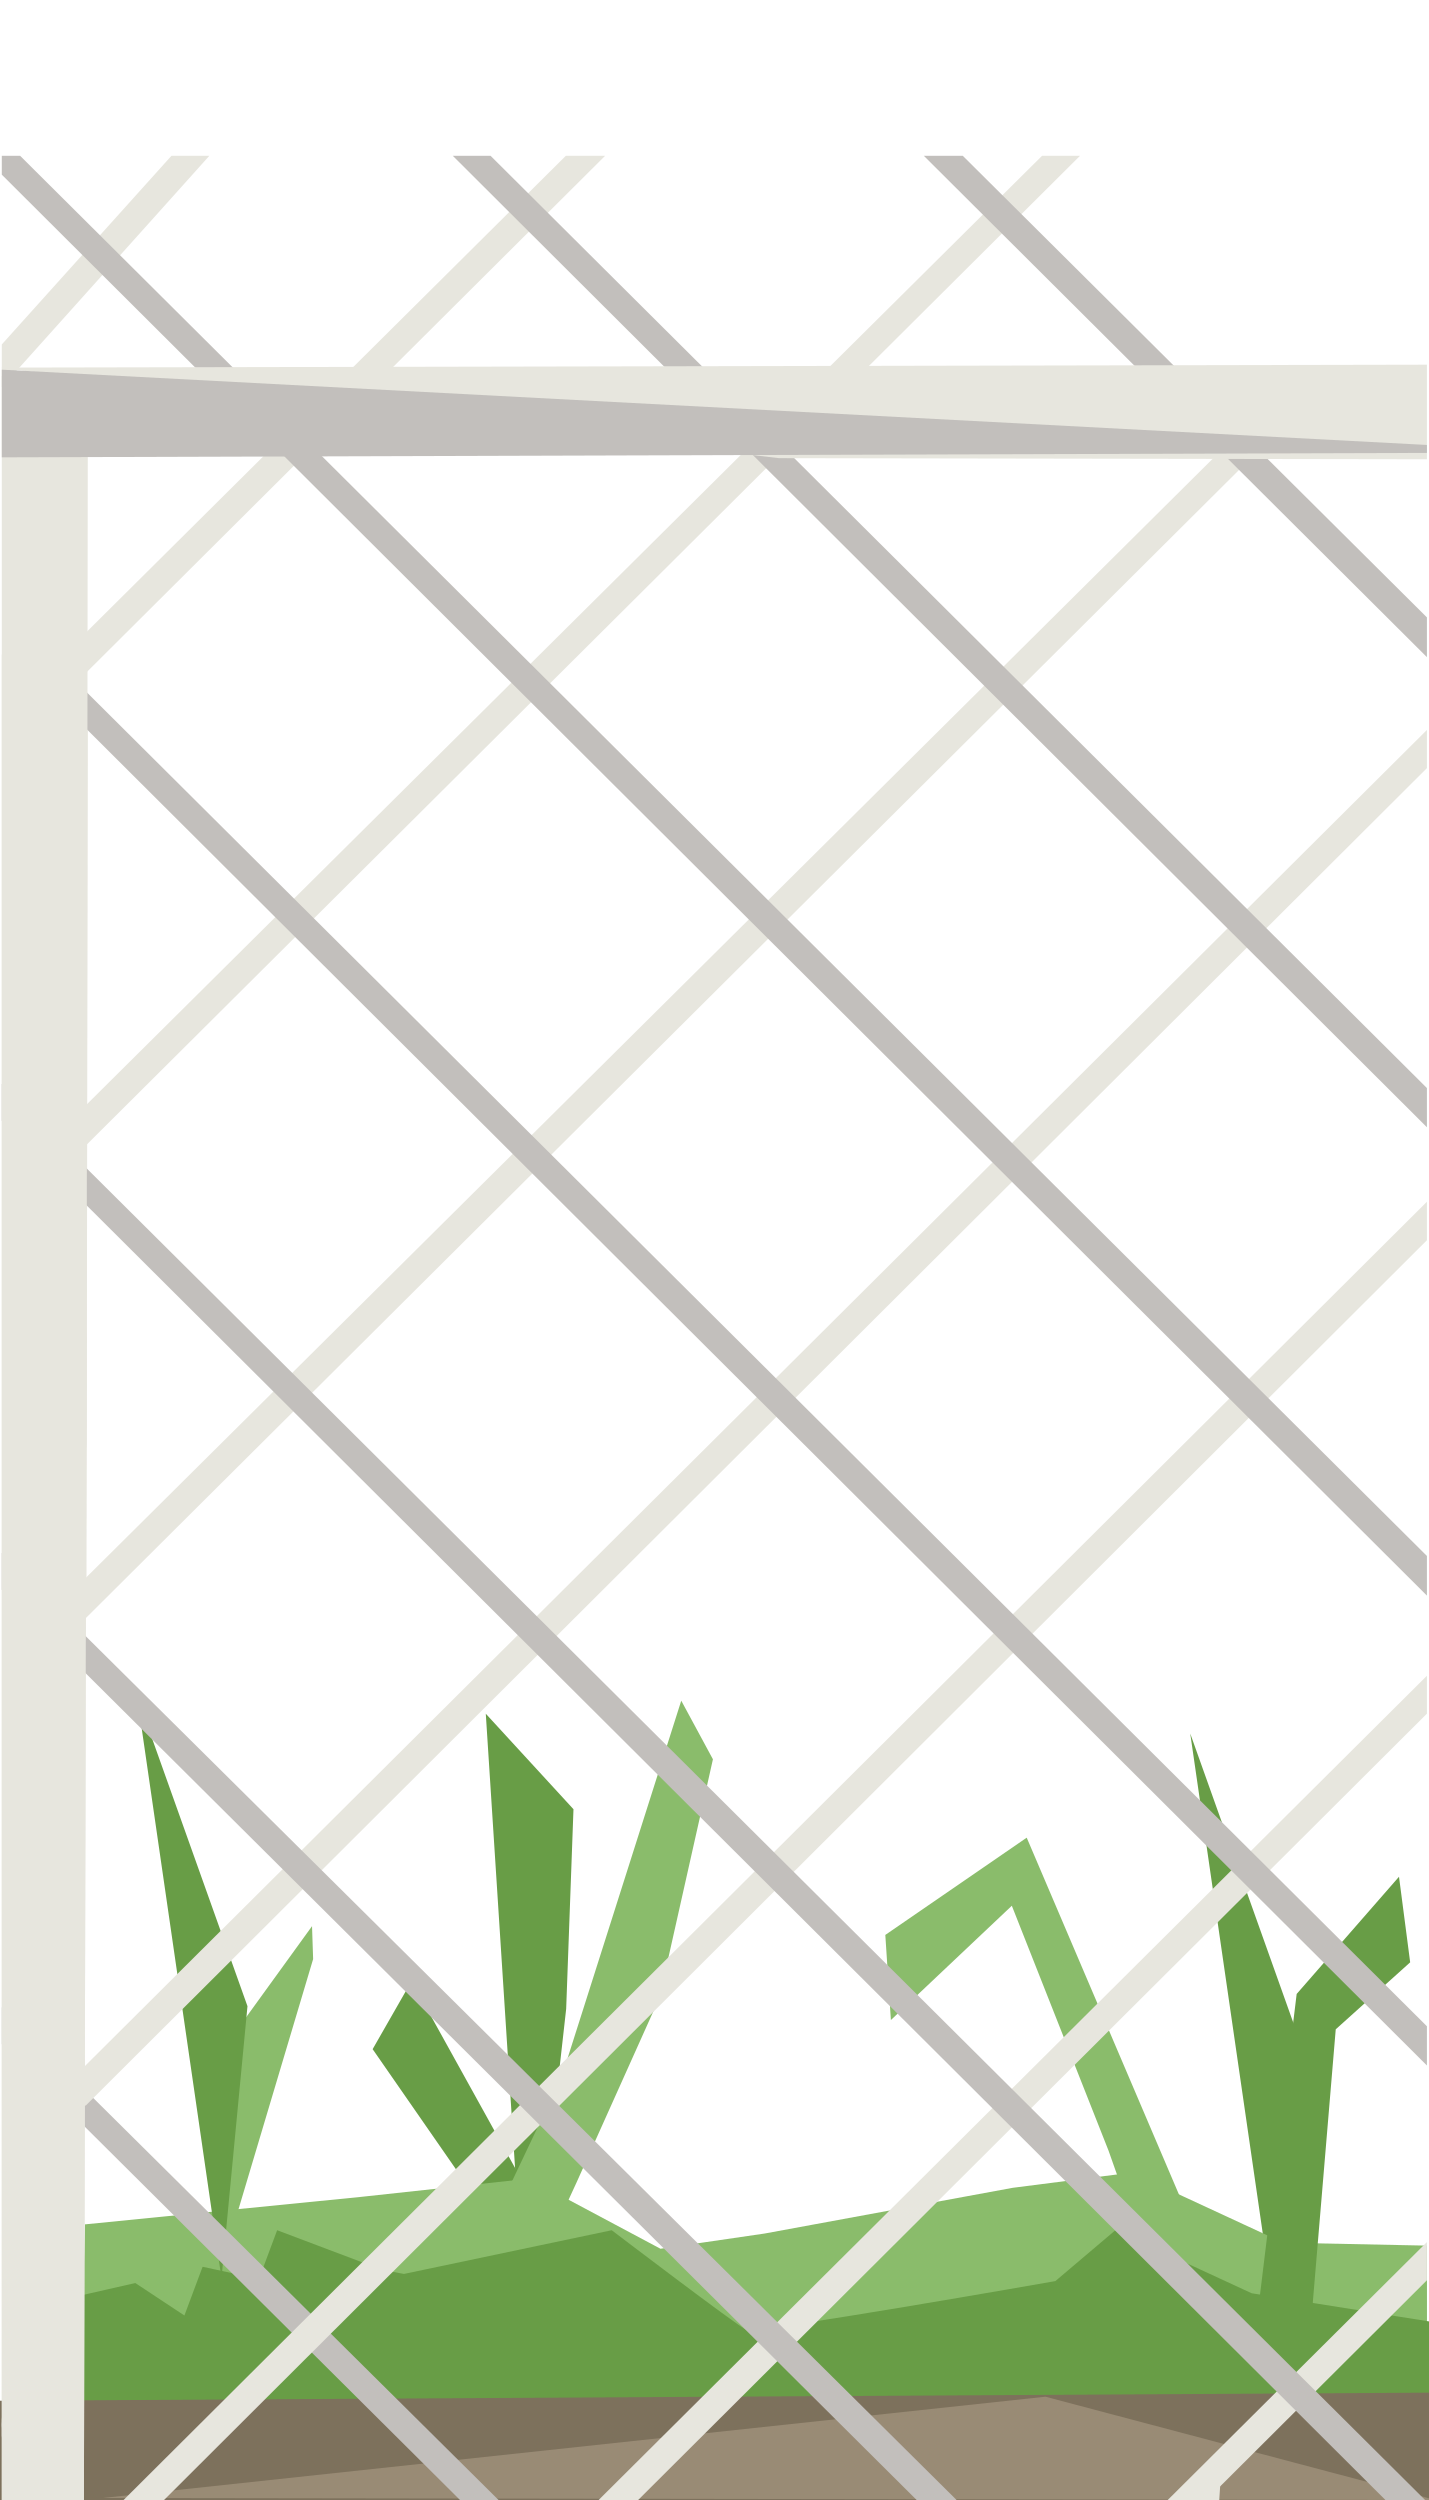
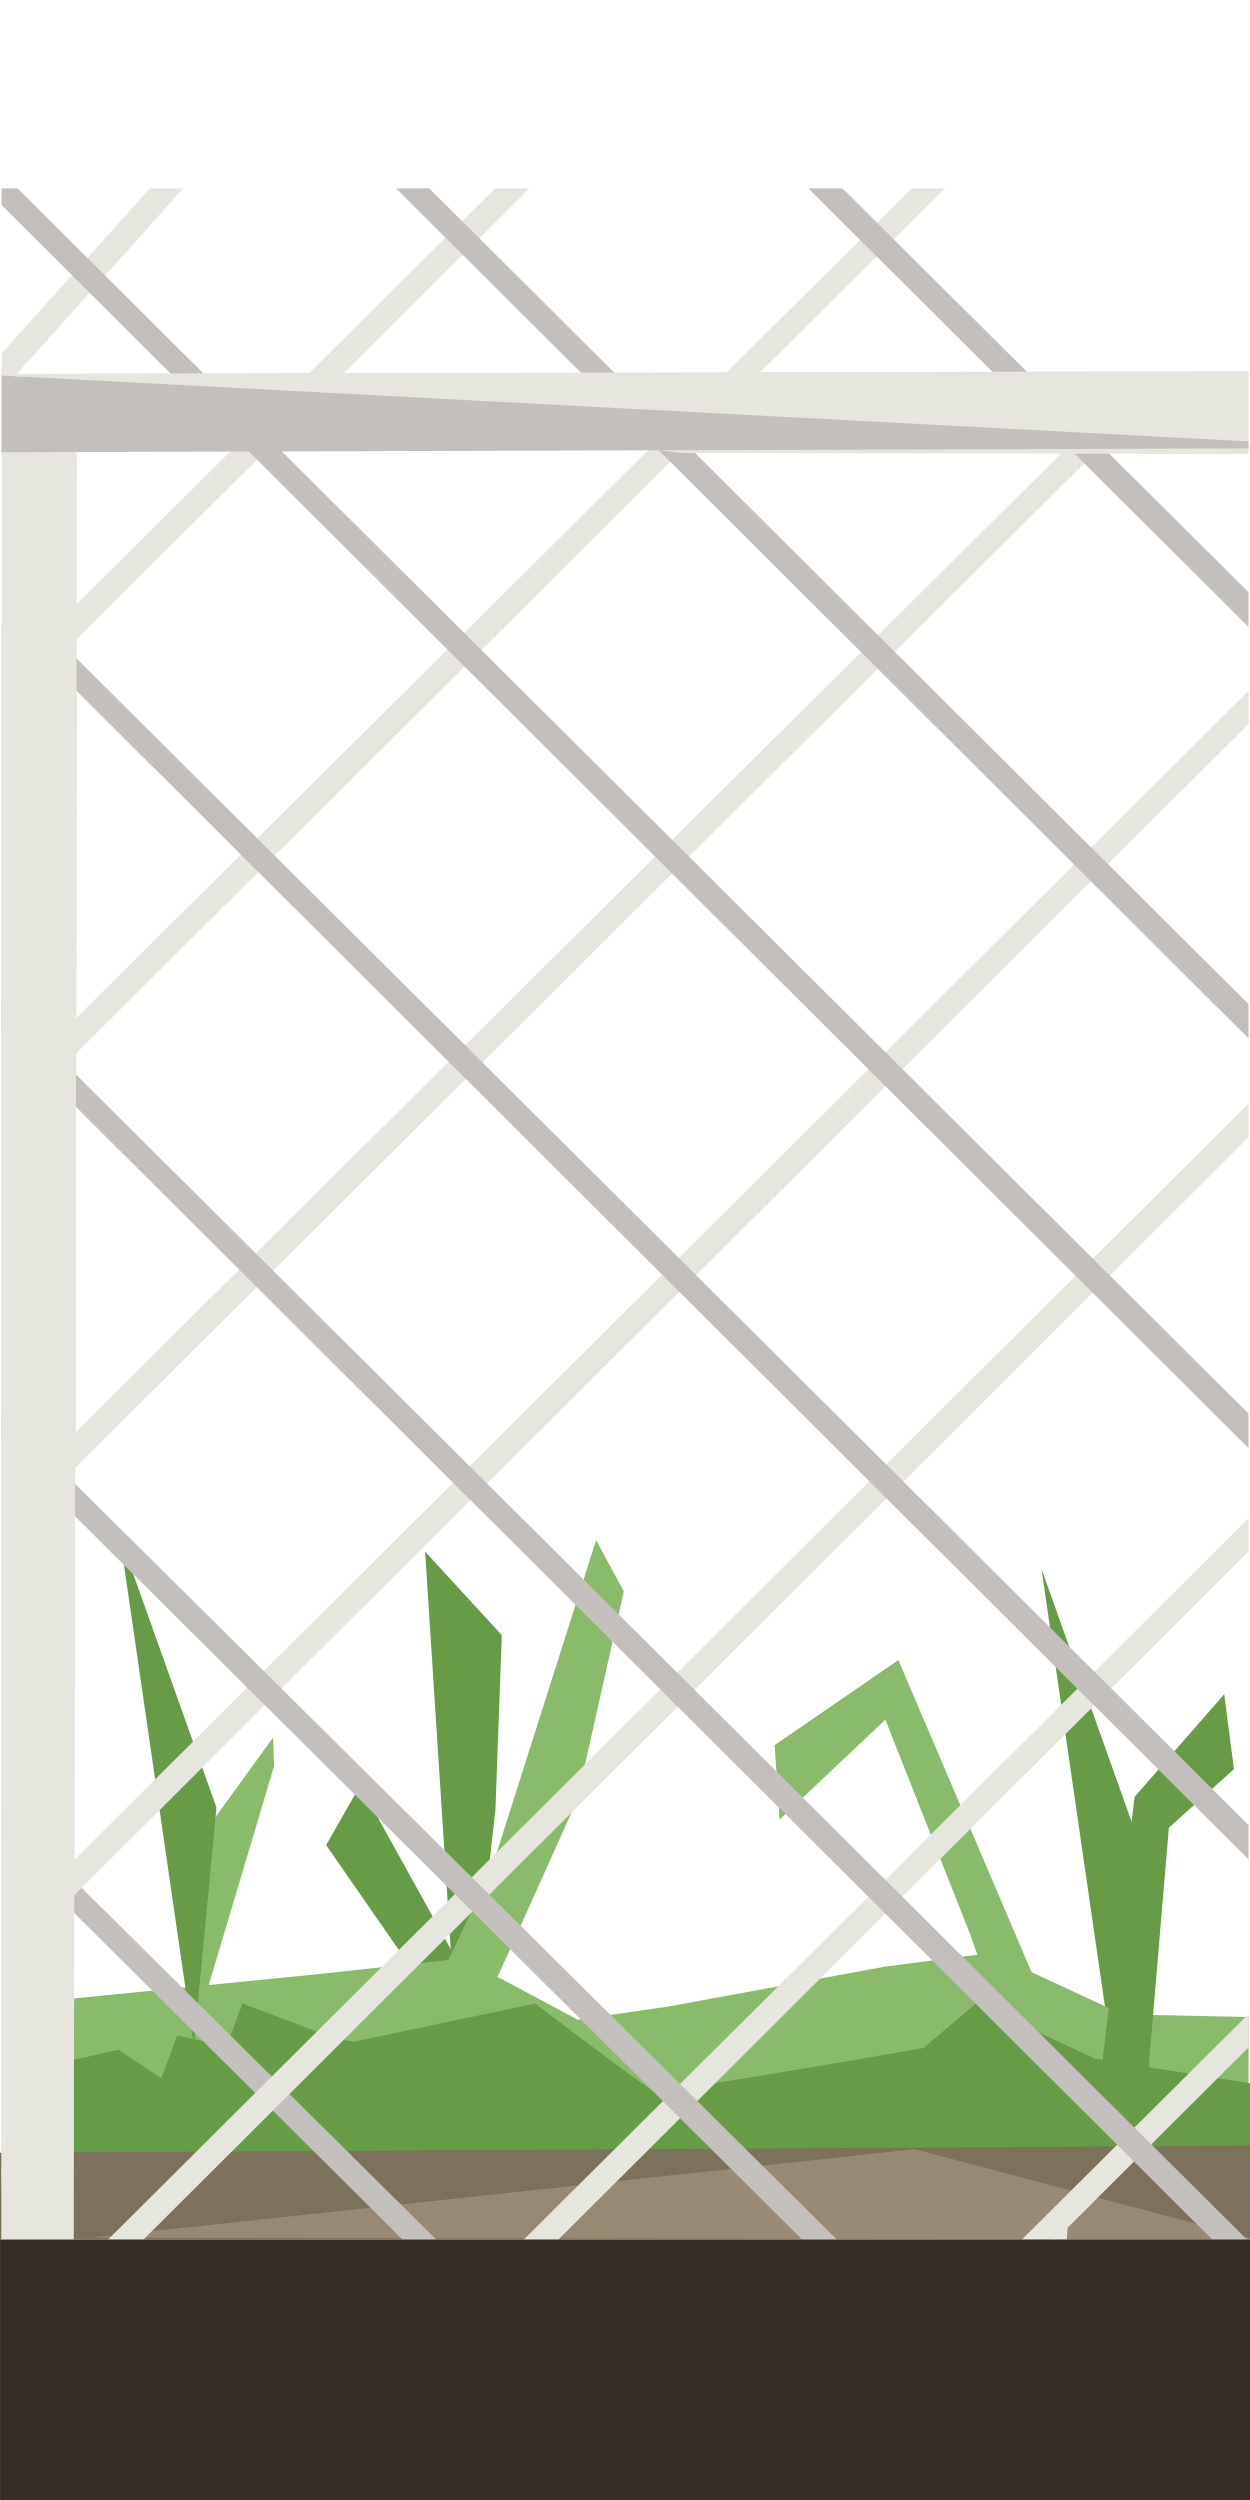
- <svg xmlns="http://www.w3.org/2000/svg" width="96px" height="168px" version="1.1" xml:space="preserve" style="fill-rule:evenodd;clip-rule:evenodd;stroke-linejoin:round;stroke-miterlimit:1.414;">
-   <g>
-     <g id="fenced-lot-right" transform="matrix(0.5,0,0,0.5,-2651.36,-263.75)">
-       <g id="grass" transform="matrix(2.0004,0,0,2.0004,-5307.84,-863.845)">
-         <path d="M5343.06,853.109l-13.805,-19.9l2.617,-4.575l12.825,23.163l-1.637,1.312Z" style="fill:#689d46;fill-rule:nonzero;" />
-         <path d="M5363.7,825.534l0.375,5.718l8.125,-7.678l6.497,16.451l4.91,13.914l4.582,0.191l-14.989,-35.13l-9.5,6.534Z" style="fill:#8abc6b;fill-rule:nonzero;" />
-         <path d="M5389.86,851.107l-5.673,-39.104l7.42,20.822" style="fill:#689d46;fill-rule:nonzero;" />
-         <path d="M5372.26,842.525l-16.667,3.071l-6.999,1.023l-8.834,-4.709l-11.333,1.229l-18.5,1.842l-0.333,13.311l90.498,-2.043l0,-9.84l-9.665,-0.198l-10.167,-4.711l-8,1.025Z" style="fill:#8abc6b;fill-rule:nonzero;" />
-         <path d="M5339.64,853.838l-2.783,-43.166l5.892,6.417l-0.491,13.416l-2.618,23.333Z" style="fill:#689d46;fill-rule:nonzero;" />
-         <path d="M5349.99,809.796l2.128,3.938l-3.601,16.041l-5.564,12.396l-4.91,10.646l-4.582,0.145l8.509,-17.937l8.02,-25.229Z" style="fill:#8abc6b;fill-rule:nonzero;" />
-         <path d="M5392.02,855.006l1.943,-23.131l5,-4.5l-0.75,-5.75l-6.875,7.875l-2.5,20.5l3.182,5.006Z" style="fill:#689d46;fill-rule:nonzero;" />
-         <path d="M5319.14,847.664l6.117,-20.507l-0.074,-2.211l-5.076,7.016l-0.967,15.702Z" style="fill:#8abc6b;fill-rule:nonzero;" />
-         <path d="M5307.69,858.741l-0.366,-8.456l5.985,-1.363l3.299,2.182l1.223,-3.274l3.787,0.819l1.221,-3.274l7.056,2.663l1.465,0.273l13.958,-2.936c0,0 8.427,6.417 9.038,6.69c0.611,0.273 20.769,-3.273 20.769,-3.273l4.031,-3.417l9.159,4.235l13.092,2.077l-1.363,6.237l-92.354,0.817Z" style="fill:#689d46;fill-rule:nonzero;" />
-         <path d="M5319.1,848.606l-5.674,-39.104l7.42,20.822" style="fill:#689d46;fill-rule:nonzero;" />
-       </g>
-       <g id="ground" transform="matrix(2.0004,0,0,2.0004,-5307.84,-863.845)">
-         <path d="M5304.13,856.833l-0.007,6.667l96.47,0l-0.025,-7.214l-96.438,0.547Z" style="fill:#7d715c;fill-rule:nonzero;" />
-         <path d="M5311.14,863.363l63.318,-6.803l26.201,6.94l-89.519,-0.137Z" style="fill:#998b75;fill-rule:nonzero;" />
-       </g>
-       <g id="fence" transform="matrix(2.0004,0,0,2.0004,-5307.84,-863.845)">
-         <clipPath id="tag1">
-           <rect x="5304.34" y="706" width="95.749" height="157.5" />
-         </clipPath>
-         <g clip-path="url(#tag1)">
-           <g transform="matrix(1,0,0,1,5304.34,671.5)">
-             <g transform="matrix(1,0,0,1,-5304.34,-671.5)">
-               <path d="M5386.22,862.219l-0.174,2.673l-69.088,68.724l-3.288,0.556l72.55,-71.953Z" style="fill:#e7e6de;fill-rule:nonzero;" />
-             </g>
-             <g transform="matrix(1,0,0,1,-5304.34,-671.5)">
-               <path d="M5302.81,828.878l0.202,2.674l69.788,69.43l3.295,0.588l-73.285,-72.692Z" style="fill:#c2bfbc;fill-rule:nonzero;" />
-             </g>
-             <g transform="matrix(1,0,0,1,-5304.34,-671.5)">
-               <path d="M5303.91,863.646l5.946,0l0.173,-78.767l-6.119,78.767Z" style="fill:#e7e6de;fill-rule:nonzero;" />
-             </g>
-             <g transform="matrix(1,0,0,1,-5304.34,-671.5)">
-               <path d="M5310.03,801.861l0.089,-59.052l-6.426,-3.668l0.218,124.505l6.119,-61.785Z" style="fill:#e7e6de;fill-rule:nonzero;" />
-             </g>
-             <g transform="matrix(1,0,0,1,-5304.34,-671.5)">
-               <path d="M5391.41,720.681l-0.447,2.945l-82.406,82.044l-3.661,0.925l86.514,-85.914Z" style="fill:#e7e6de;fill-rule:nonzero;" />
-             </g>
-             <g transform="matrix(1,0,0,1,-5304.34,-671.5)">
-               <path d="M5389.79,690.551l-0.42,2.918l-80.968,80.603l-3.621,0.892l85.009,-84.413Z" style="fill:#e7e6de;fill-rule:nonzero;" />
-             </g>
-             <g transform="matrix(1,0,0,1,-5304.34,-671.5)">
-               <path d="M5397.97,650.625l-0.584,3.076l-88.875,88.518l-3.843,1.107l93.302,-92.701Z" style="fill:#e7e6de;fill-rule:nonzero;" />
-             </g>
-             <g transform="matrix(1,0,0,1,-5304.34,-671.5)">
-               <path d="M5376.74,638.163l-0.174,2.846l-72.337,80.663l-3.455,0.968l75.966,-84.477Z" style="fill:#e7e6de;fill-rule:nonzero;" />
-             </g>
-             <g transform="matrix(1,0,0,1,-5304.34,-671.5)">
-               <path d="M5441.34,703.505l-1.433,3.928l-129.908,129.547l-4.987,2.254l136.328,-135.729Z" style="fill:#e7e6de;fill-rule:nonzero;" />
-             </g>
-             <g transform="matrix(1,0,0,1,-5304.34,-671.5)">
-               <path d="M5458.35,718.241l-1.765,4.262l-146.024,145.665l-5.435,2.698l153.224,-152.625Z" style="fill:#e7e6de;fill-rule:nonzero;" />
-             </g>
-             <g transform="matrix(1,0,0,1,-5304.34,-671.5)">
-               <path d="M5427.73,780.616l-1.16,3.654l-116.709,116.347l-4.619,1.887l122.488,-121.888Z" style="fill:#e7e6de;fill-rule:nonzero;" />
-             </g>
-             <g transform="matrix(1,0,0,1,-5304.34,-671.5)">
-               <path d="M5435.64,810.789l-1.187,3.688l-118.135,117.771l-4.659,1.924l123.981,-123.383Z" style="fill:#e7e6de;fill-rule:nonzero;" />
-             </g>
-             <g transform="matrix(1,0,0,1,-5304.34,-671.5)">
-               <path d="M5302.58,766.608l1.066,3.538l111.589,111.231l4.462,1.755l-117.117,-116.524Z" style="fill:#c2bfbc;fill-rule:nonzero;" />
-             </g>
-             <g transform="matrix(1,0,0,1,-5304.34,-671.5)">
-               <path d="M5304.74,736.762l1.288,3.759l122.28,121.924l4.762,2.056l-128.33,-127.739Z" style="fill:#c2bfbc;fill-rule:nonzero;" />
-             </g>
-             <g transform="matrix(1,0,0,1,-5304.34,-671.5)">
-               <path d="M5290.92,691.419l1.247,3.713l120.14,119.787l4.699,1.993l-126.086,-125.493Z" style="fill:#c2bfbc;fill-rule:nonzero;" />
-             </g>
-             <g transform="matrix(1,0,0,1,-5304.34,-671.5)">
-               <path d="M5302.24,671.216l1.426,3.897l129.017,128.661l4.95,2.242l-135.393,-134.8Z" style="fill:#c2bfbc;fill-rule:nonzero;" />
-             </g>
-             <g transform="matrix(1,0,0,1,-5304.34,-671.5)">
-               <path d="M5302.12,639.583l0.883,3.354l102.726,102.369l4.215,1.509l-107.824,-107.232Z" style="fill:#c2bfbc;fill-rule:nonzero;" />
-             </g>
-             <g transform="matrix(1,0,0,1,-5304.34,-671.5)">
-               <path d="M5302.7,798.243l0.201,2.674l69.787,69.43l3.297,0.588l-73.285,-72.692Z" style="fill:#c2bfbc;fill-rule:nonzero;" />
-             </g>
-             <g transform="matrix(1,0,0,1,-5304.34,-671.5)">
-               <path d="M5300.92,862.928l0.202,2.674l69.786,69.43l3.297,0.589l-73.285,-72.693Z" style="fill:#c2bfbc;fill-rule:nonzero;" />
-             </g>
-             <g transform="matrix(1,0,0,1,-5304.34,-671.5)">
-               <path d="M5303.91,863.961l5.946,0l0.173,-79.081l-6.119,79.081Z" style="fill:#e7e6de;fill-rule:nonzero;" />
-             </g>
-             <g transform="matrix(1,0,0,1,-5304.34,-671.5)">
-               <path d="M5310.03,792.544l0.089,-67.957l-6.426,-4.221l0.218,143.281l6.119,-71.103Z" style="fill:#e7e6de;fill-rule:nonzero;" />
-             </g>
-             <g transform="matrix(1,0,0,1,-5304.34,-671.5)">
-               <path d="M5356.55,726.315l50.242,0.088l3.119,-6.388l-105.925,0.217l52.564,6.083Z" style="fill:#e7e6de;fill-rule:nonzero;" />
-             </g>
-             <g transform="matrix(1,0,0,1,-5304.34,-671.5)">
-               <path d="M5303.99,720.352l0,5.91l105.662,-0.329l-105.662,-5.581Z" style="fill:#c2bfbc;fill-rule:nonzero;" />
-             </g>
+ <svg xmlns="http://www.w3.org/2000/svg" width="100%" height="100%" viewBox="0 0 96 192" version="1.1" xml:space="preserve" style="fill-rule:evenodd;clip-rule:evenodd;stroke-linejoin:round;stroke-miterlimit:1.414;">
+   <g id="fenced-lot-right" transform="matrix(0.5,0,0,0.5,-2651.36,-259.75)">
+     <g id="grass" transform="matrix(2.0004,0,0,2.0004,-5307.84,-863.845)">
+       <path d="M5343.06,853.109L5329.26,833.209L5331.87,828.634L5344.7,851.797L5343.06,853.109Z" style="fill:rgb(102,156,70);fill-rule:nonzero;" />
+       <path d="M5363.7,825.534L5364.08,831.252L5372.2,823.574L5378.7,840.025L5383.61,853.939L5388.19,854.13L5373.2,819L5363.7,825.534Z" style="fill:rgb(137,187,107);fill-rule:nonzero;" />
+       <path d="M5389.86,851.107L5384.19,812.003L5391.61,832.825" style="fill:rgb(102,156,70);fill-rule:nonzero;" />
+       <path d="M5372.26,842.525L5355.59,845.596L5348.59,846.619L5339.76,841.91L5328.42,843.139L5309.92,844.981L5309.59,858.292L5400.09,856.249L5400.09,846.409L5390.42,846.211L5380.26,841.5L5372.26,842.525Z" style="fill:rgb(137,187,107);fill-rule:nonzero;" />
+       <path d="M5339.64,853.838L5336.86,810.672L5342.75,817.089L5342.26,830.505L5339.64,853.838Z" style="fill:rgb(102,156,70);fill-rule:nonzero;" />
+       <path d="M5349.99,809.796L5352.12,813.734L5348.52,829.775L5342.95,842.171L5338.04,852.817L5333.46,852.962L5341.97,835.025L5349.99,809.796Z" style="fill:rgb(137,187,107);fill-rule:nonzero;" />
+       <path d="M5392.02,855.006L5393.97,831.875L5398.97,827.375L5398.22,821.625L5391.34,829.5L5388.84,850L5392.02,855.006Z" style="fill:rgb(102,156,70);fill-rule:nonzero;" />
+       <path d="M5319.14,847.664L5325.26,827.157L5325.19,824.946L5320.11,831.962L5319.14,847.664Z" style="fill:rgb(137,187,107);fill-rule:nonzero;" />
+       <path d="M5307.69,858.741L5307.32,850.285L5313.31,848.922L5316.6,851.104L5317.83,847.83L5321.61,848.649L5322.84,845.375L5329.89,848.038L5331.36,848.311L5345.31,845.375C5345.31,845.375 5353.74,851.792 5354.35,852.065C5354.96,852.338 5375.12,848.792 5375.12,848.792L5379.15,845.375L5388.31,849.61L5401.4,851.687L5400.04,857.924L5307.69,858.741Z" style="fill:rgb(102,156,70);fill-rule:nonzero;" />
+       <path d="M5319.1,848.606L5313.42,809.502L5320.84,830.324" style="fill:rgb(102,156,70);fill-rule:nonzero;" />
+     </g>
+     <g id="ground" transform="matrix(2.0004,0,0,2.0004,-5307.84,-863.845)">
+       <path d="M5304.13,856.833L5304.12,863.5L5400.59,863.5L5400.57,856.286L5304.13,856.833Z" style="fill:rgb(124,113,91);fill-rule:nonzero;" />
+       <path d="M5311.14,863.363L5374.46,856.56L5400.66,863.5L5311.14,863.363Z" style="fill:rgb(151,138,117);fill-rule:nonzero;" />
+     </g>
+     <g id="fence" transform="matrix(2.0004,0,0,2.0004,-5307.84,-863.845)">
+       <clipPath id="_clip1">
+         <rect x="5304.34" y="706" width="95.749" height="157.5" />
+       </clipPath>
+       <g clip-path="url(#_clip1)">
+         <g transform="matrix(1,0,0,1,5304.34,671.5)">
+           <g transform="matrix(1,0,0,1,-5304.34,-671.5)">
+             <path d="M5386.22,862.219L5386.04,864.892L5316.95,933.616L5313.67,934.172L5386.22,862.219Z" style="fill:rgb(230,229,222);fill-rule:nonzero;" />
+           </g>
+           <g transform="matrix(1,0,0,1,-5304.34,-671.5)">
+             <path d="M5302.81,828.878L5303.01,831.552L5372.8,900.982L5376.1,901.57L5302.81,828.878Z" style="fill:rgb(194,191,188);fill-rule:nonzero;" />
+           </g>
+           <g transform="matrix(1,0,0,1,-5304.34,-671.5)">
+             <path d="M5303.91,863.647L5309.86,863.647L5310.03,784.879L5303.91,863.647Z" style="fill:rgb(230,229,222);fill-rule:nonzero;" />
+           </g>
+           <g transform="matrix(1,0,0,1,-5304.34,-671.5)">
+             <path d="M5310.03,801.861L5310.12,742.809L5303.7,739.141L5303.91,863.646L5310.03,801.861Z" style="fill:rgb(230,229,222);fill-rule:nonzero;" />
+           </g>
+           <g transform="matrix(1,0,0,1,-5304.34,-671.5)">
+             <path d="M5391.41,720.681L5390.96,723.626L5308.56,805.67L5304.89,806.595L5391.41,720.681Z" style="fill:rgb(230,229,222);fill-rule:nonzero;" />
+           </g>
+           <g transform="matrix(1,0,0,1,-5304.34,-671.5)">
+             <path d="M5389.79,690.551L5389.37,693.469L5308.4,774.072L5304.78,774.964L5389.79,690.551Z" style="fill:rgb(230,229,222);fill-rule:nonzero;" />
+           </g>
+           <g transform="matrix(1,0,0,1,-5304.34,-671.5)">
+             <path d="M5397.97,650.625L5397.38,653.701L5308.51,742.219L5304.66,743.326L5397.97,650.625Z" style="fill:rgb(230,229,222);fill-rule:nonzero;" />
+           </g>
+           <g transform="matrix(1,0,0,1,-5304.34,-671.5)">
+             <path d="M5376.74,638.163L5376.57,641.009L5304.23,721.672L5300.77,722.64L5376.74,638.163Z" style="fill:rgb(230,229,222);fill-rule:nonzero;" />
+           </g>
+           <g transform="matrix(1,0,0,1,-5304.34,-671.5)">
+             <path d="M5441.34,703.505L5439.9,707.433L5310,836.98L5305.01,839.234L5441.34,703.505Z" style="fill:rgb(230,229,222);fill-rule:nonzero;" />
+           </g>
+           <g transform="matrix(1,0,0,1,-5304.34,-671.5)">
+             <path d="M5458.35,718.241L5456.58,722.503L5310.56,868.168L5305.12,870.866L5458.35,718.241Z" style="fill:rgb(230,229,222);fill-rule:nonzero;" />
+           </g>
+           <g transform="matrix(1,0,0,1,-5304.34,-671.5)">
+             <path d="M5427.73,780.616L5426.57,784.27L5309.86,900.617L5305.24,902.504L5427.73,780.616Z" style="fill:rgb(230,229,222);fill-rule:nonzero;" />
+           </g>
+           <g transform="matrix(1,0,0,1,-5304.34,-671.5)">
+             <path d="M5435.65,810.789L5434.46,814.477L5316.32,932.248L5311.66,934.172L5435.65,810.789Z" style="fill:rgb(230,229,222);fill-rule:nonzero;" />
+           </g>
+           <g transform="matrix(1,0,0,1,-5304.34,-671.5)">
+             <path d="M5302.58,766.608L5303.65,770.146L5415.24,881.377L5419.7,883.132L5302.58,766.608Z" style="fill:rgb(194,191,188);fill-rule:nonzero;" />
+           </g>
+           <g transform="matrix(1,0,0,1,-5304.34,-671.5)">
+             <path d="M5304.74,736.762L5306.03,740.521L5428.31,862.445L5433.07,864.501L5304.74,736.762Z" style="fill:rgb(194,191,188);fill-rule:nonzero;" />
+           </g>
+           <g transform="matrix(1,0,0,1,-5304.34,-671.5)">
+             <path d="M5290.92,691.419L5292.16,695.132L5412.31,814.919L5417,816.912L5290.92,691.419Z" style="fill:rgb(194,191,188);fill-rule:nonzero;" />
+           </g>
+           <g transform="matrix(1,0,0,1,-5304.34,-671.5)">
+             <path d="M5302.24,671.216L5303.66,675.113L5432.68,803.774L5437.63,806.016L5302.24,671.216Z" style="fill:rgb(194,191,188);fill-rule:nonzero;" />
+           </g>
+           <g transform="matrix(1,0,0,1,-5304.34,-671.5)">
+             <path d="M5302.12,639.583L5303.01,642.937L5405.73,745.306L5409.95,746.815L5302.12,639.583Z" style="fill:rgb(194,191,188);fill-rule:nonzero;" />
+           </g>
+           <g transform="matrix(1,0,0,1,-5304.34,-671.5)">
+             <path d="M5302.7,798.243L5302.9,800.917L5372.69,870.347L5375.98,870.935L5302.7,798.243Z" style="fill:rgb(194,191,188);fill-rule:nonzero;" />
+           </g>
+           <g transform="matrix(1,0,0,1,-5304.34,-671.5)">
+             <path d="M5300.92,862.928L5301.12,865.602L5370.9,935.032L5374.2,935.621L5300.92,862.928Z" style="fill:rgb(194,191,188);fill-rule:nonzero;" />
+           </g>
+           <g transform="matrix(1,0,0,1,-5304.34,-671.5)">
+             <path d="M5303.91,863.961L5309.86,863.961L5310.03,784.88L5303.91,863.961Z" style="fill:rgb(230,229,222);fill-rule:nonzero;" />
+           </g>
+           <g transform="matrix(1,0,0,1,-5304.34,-671.5)">
+             <path d="M5310.03,792.544L5310.12,724.587L5303.7,720.366L5303.91,863.647L5310.03,792.544Z" style="fill:rgb(230,229,222);fill-rule:nonzero;" />
+           </g>
+           <g transform="matrix(1,0,0,1,-5304.34,-671.5)">
+             <path d="M5356.56,726.315L5406.8,726.403L5409.92,720.015L5303.99,720.232L5356.56,726.315Z" style="fill:rgb(230,229,222);fill-rule:nonzero;" />
+           </g>
+           <g transform="matrix(1,0,0,1,-5304.34,-671.5)">
+             <path d="M5303.99,720.353L5303.99,726.262L5409.65,725.934L5303.99,720.353Z" style="fill:rgb(194,191,188);fill-rule:nonzero;" />
          </g>
        </g>
      </g>
    </g>
+     <g id="dirt" transform="matrix(1.96642,-1.63185e-17,-1.65972e-17,2.06776,5305.95,515.513)">
+       <rect x="-1.639" y="168.292" width="97.639" height="19.345" style="fill:rgb(53,45,38);" />
+     </g>
  </g>
</svg>
